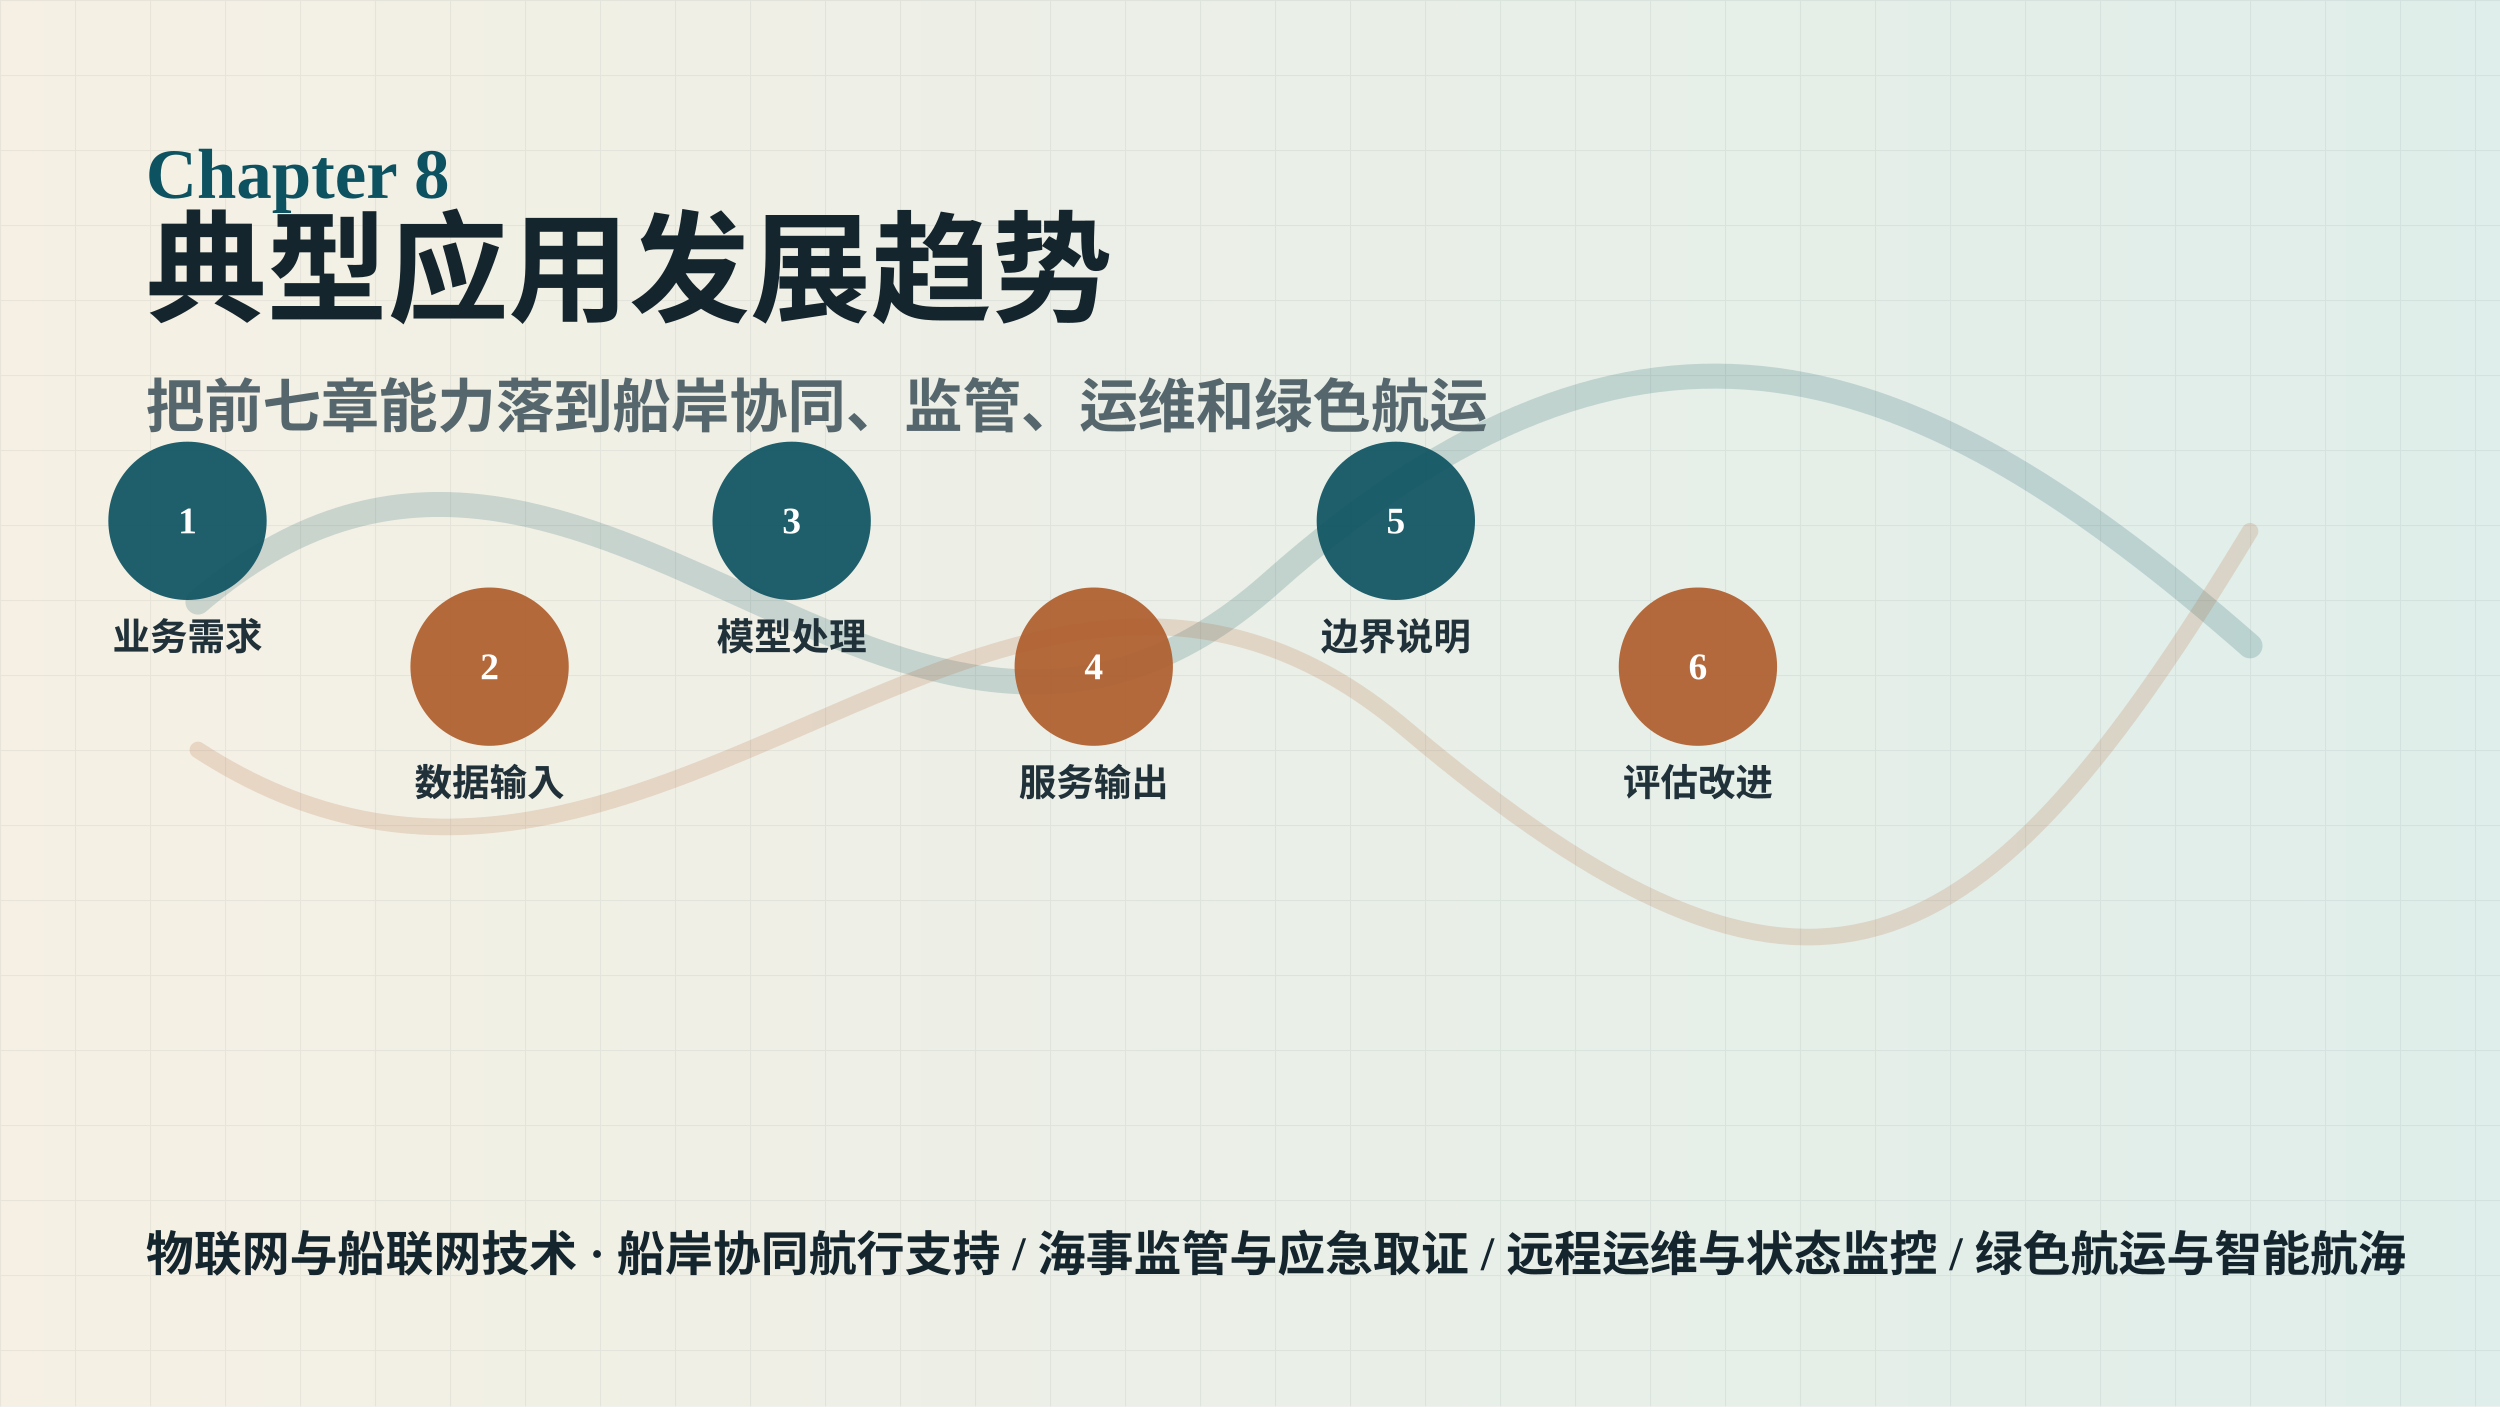
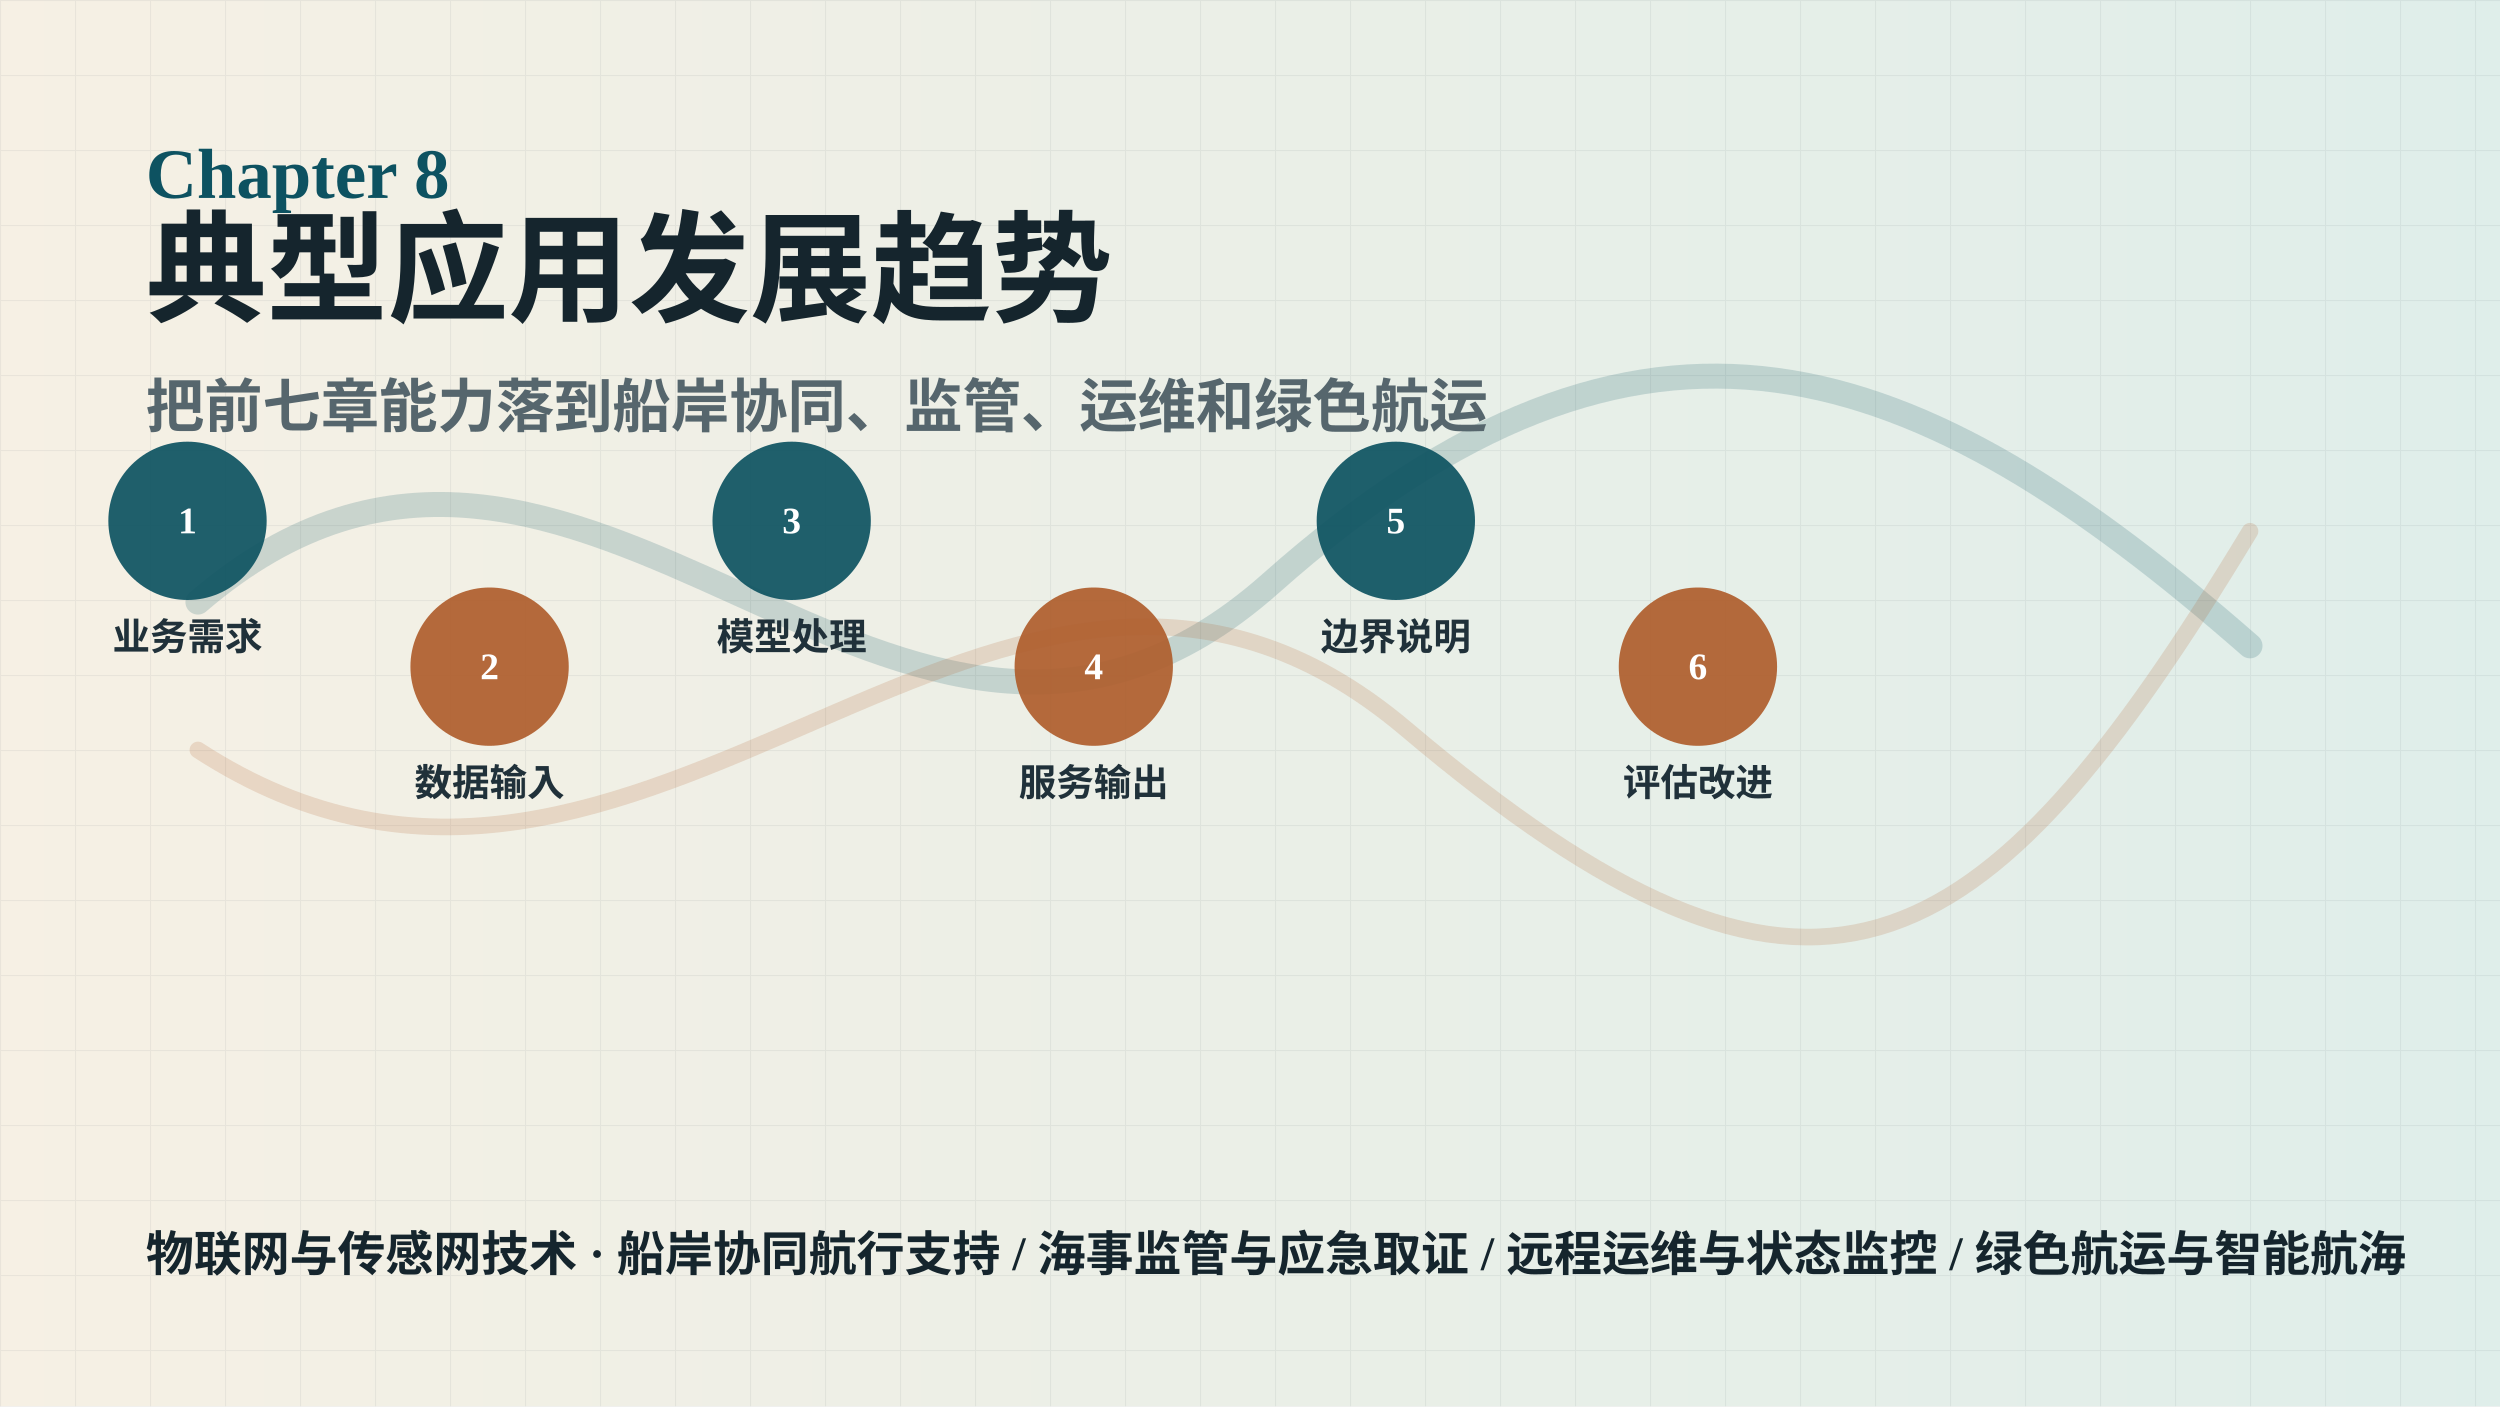
<svg xmlns="http://www.w3.org/2000/svg" width="1200" height="675" viewBox="0 0 1200 675">
  <defs>
    <linearGradient id="g" x1="0" x2="1">
      <stop stop-color="#f6f0e4" />
      <stop offset="1" stop-color="#dfeeea" />
    </linearGradient>
    <pattern id="p" width="36" height="36" patternUnits="userSpaceOnUse">
      <path d="M36 0H0v36" fill="none" stroke="#20313a" stroke-opacity=".06" />
    </pattern>
  </defs>
  <rect width="1200" height="675" fill="url(#g)" />
  <rect width="1200" height="675" fill="url(#p)" />
  <path d="M95 289 C280 130 430 440 610 280 S920 170 1080 310" fill="none" stroke="#0d5261" stroke-width="12" stroke-linecap="round" opacity=".18" />
  <path d="M95 360 C310 500 480 185 675 350 S950 470 1080 255" fill="none" stroke="#af5d2c" stroke-width="8" stroke-linecap="round" opacity=".18" />
  <text x="70" y="95" font-size="34" font-weight="900" fill="#0d5261">Chapter 8</text>
  <text x="70" y="150" font-size="58" font-weight="900" fill="#15252d">典型应用发展趋势</text>
  <text x="70" y="205" font-size="28" font-weight="700" fill="#56666d">把前七章能力落到船岸协同、监管、运维和绿色航运</text>
  <g transform="translate(90 250)">
    <circle r="38" fill="#0d5261" opacity=".92" />
    <text text-anchor="middle" y="6" font-size="18" font-weight="800" fill="#fff">1</text>
    <text text-anchor="middle" y="62" font-size="18" font-weight="700" fill="#20313a">业务需求</text>
  </g>
  <g transform="translate(235 320)">
    <circle r="38" fill="#af5d2c" opacity=".92" />
    <text text-anchor="middle" y="6" font-size="18" font-weight="800" fill="#fff">2</text>
    <text text-anchor="middle" y="62" font-size="18" font-weight="700" fill="#20313a">数据输入</text>
  </g>
  <g transform="translate(380 250)">
    <circle r="38" fill="#0d5261" opacity=".92" />
    <text text-anchor="middle" y="6" font-size="18" font-weight="800" fill="#fff">3</text>
    <text text-anchor="middle" y="62" font-size="18" font-weight="700" fill="#20313a">模型处理</text>
  </g>
  <g transform="translate(525 320)">
    <circle r="38" fill="#af5d2c" opacity=".92" />
    <text text-anchor="middle" y="6" font-size="18" font-weight="800" fill="#fff">4</text>
    <text text-anchor="middle" y="62" font-size="18" font-weight="700" fill="#20313a">服务输出</text>
  </g>
  <g transform="translate(670 250)">
    <circle r="38" fill="#0d5261" opacity=".92" />
    <text text-anchor="middle" y="6" font-size="18" font-weight="800" fill="#fff">5</text>
    <text text-anchor="middle" y="62" font-size="18" font-weight="700" fill="#20313a">边界说明</text>
  </g>
  <g transform="translate(815 320)">
    <circle r="38" fill="#af5d2c" opacity=".92" />
    <text text-anchor="middle" y="6" font-size="18" font-weight="800" fill="#fff">6</text>
    <text text-anchor="middle" y="62" font-size="18" font-weight="700" fill="#20313a">评估改进</text>
  </g>
-   <text x="70" y="610" font-size="23" font-weight="800" fill="#15252d">物联网与船联网技术 · 船岸协同航行支持 / 海事监管与应急取证 / 远程运维与状态监控 / 绿色航运与智能航海</text>
+   <text x="70" y="610" font-size="23" font-weight="800" fill="#15252d">物联网与传感网技术 · 船岸协同航行支持 / 海事监管与应急取证 / 远程运维与状态监控 / 绿色航运与智能航海</text>
</svg>
